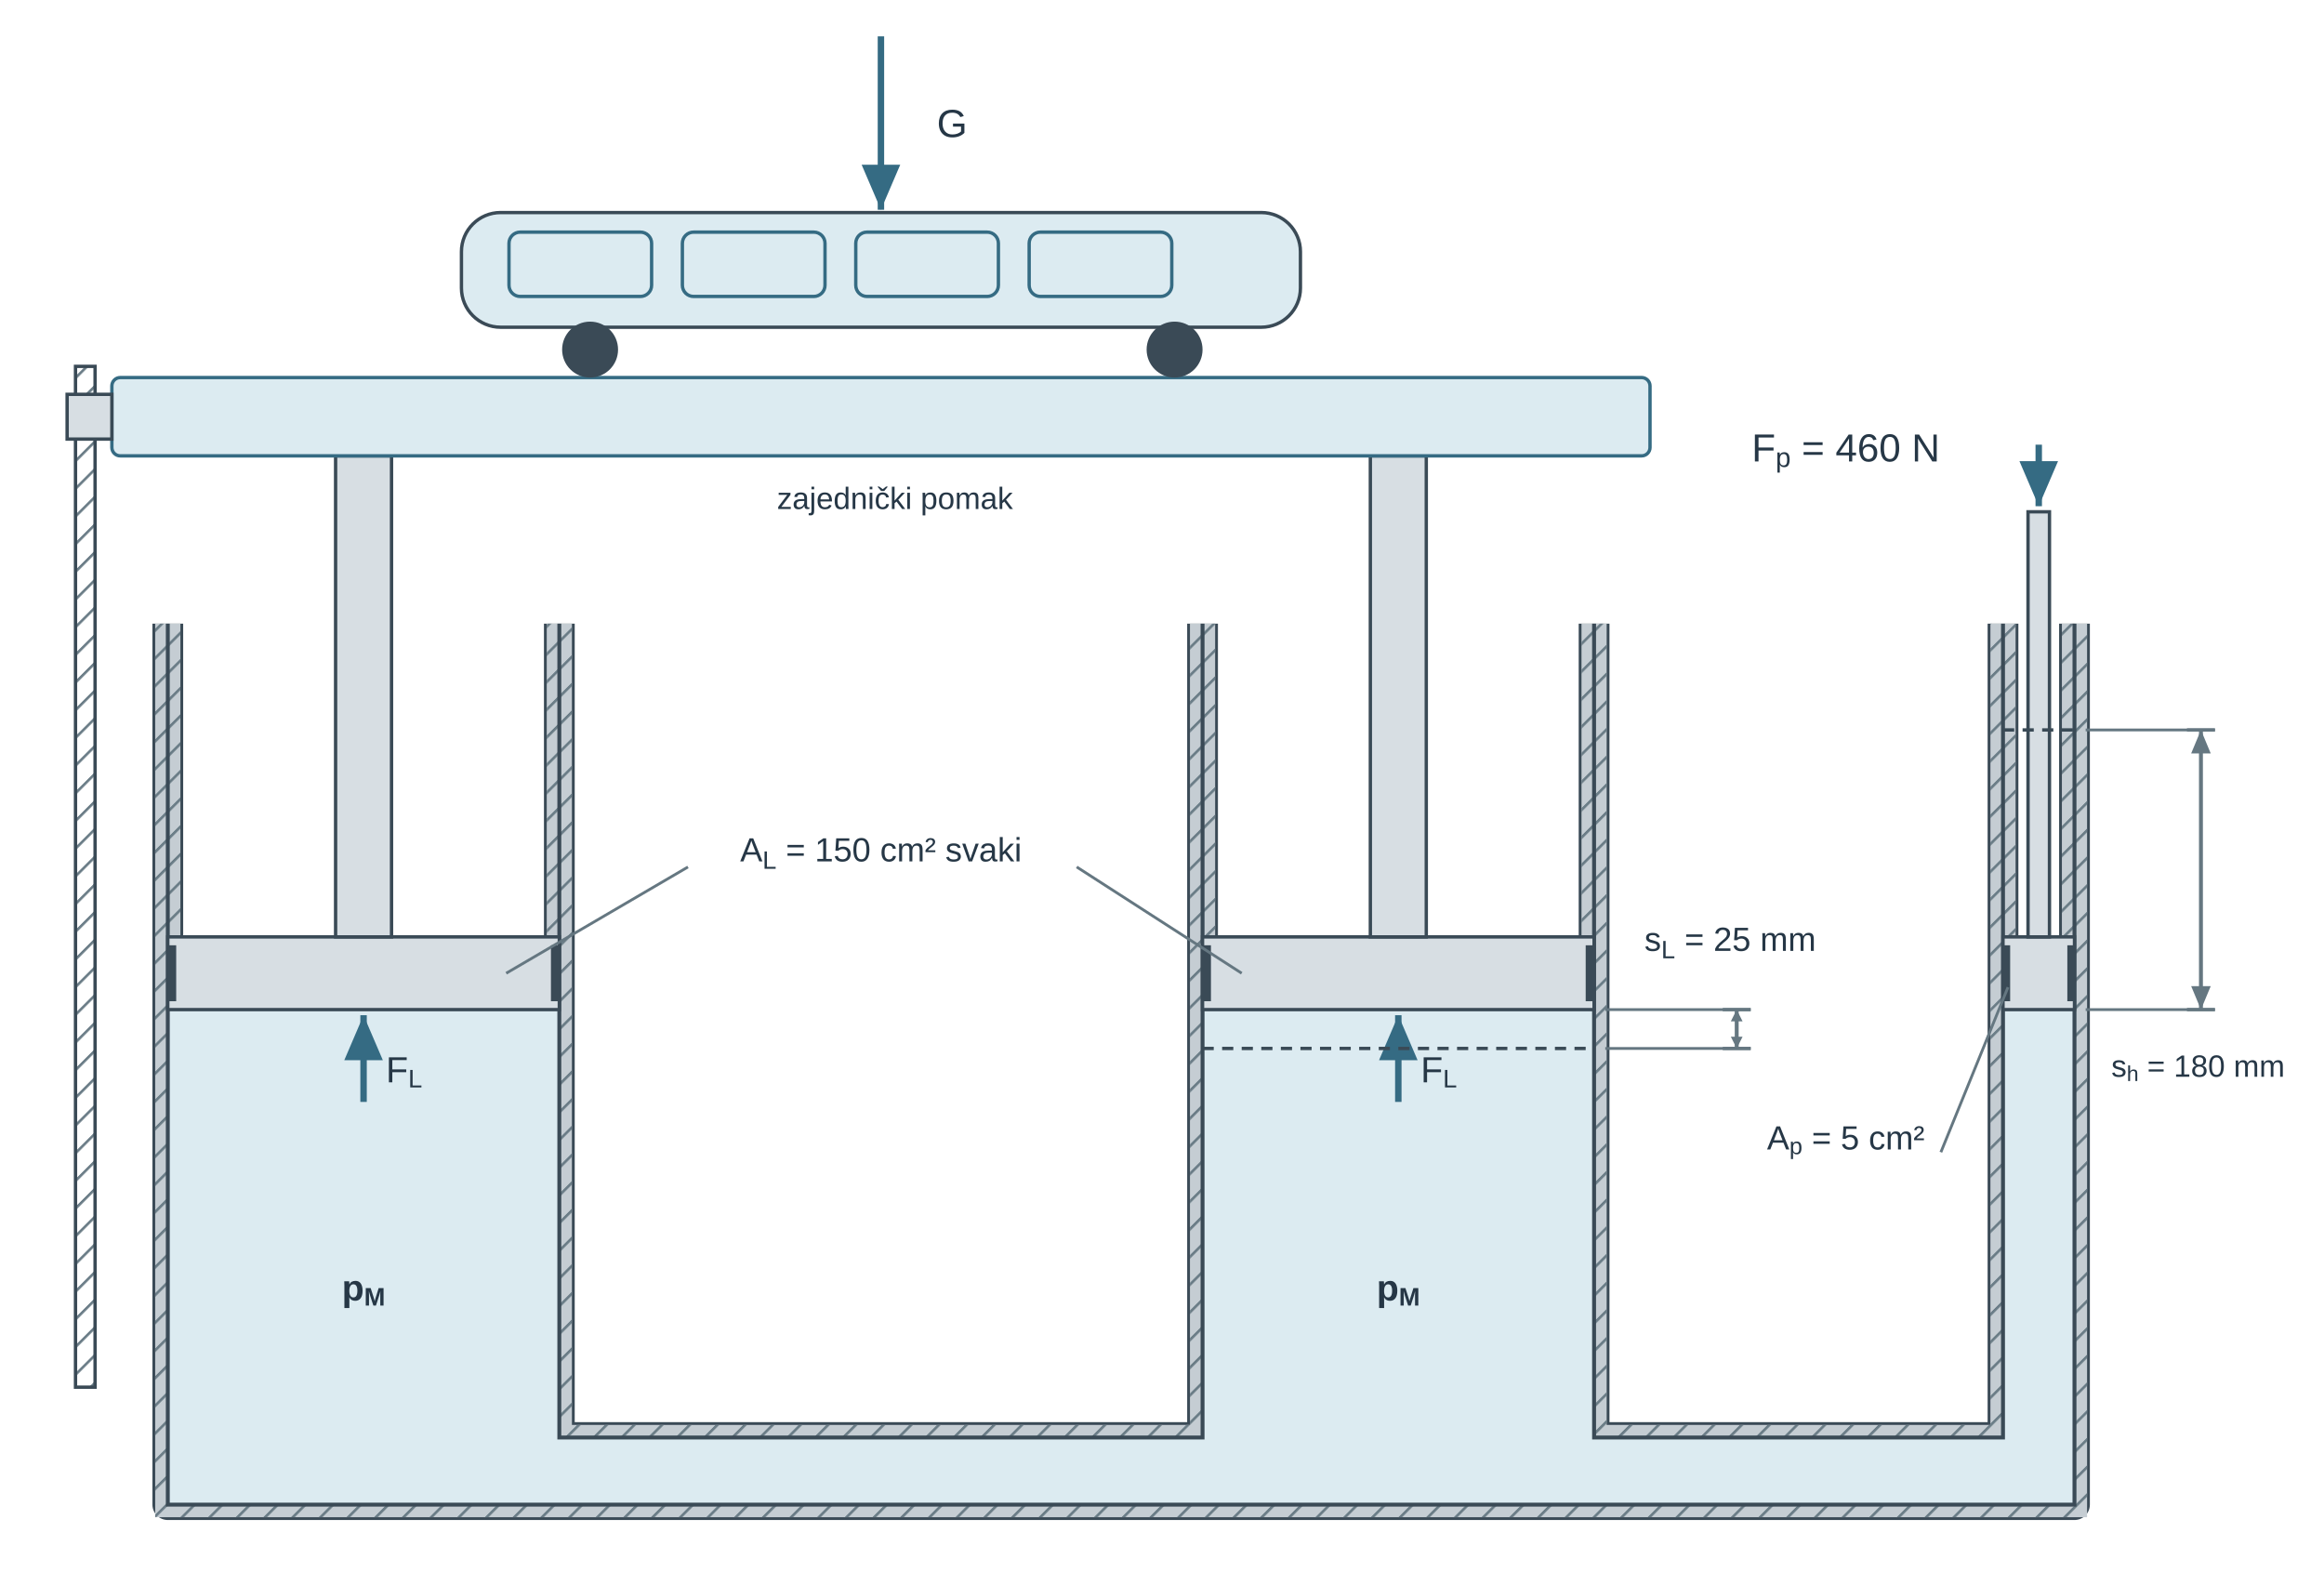
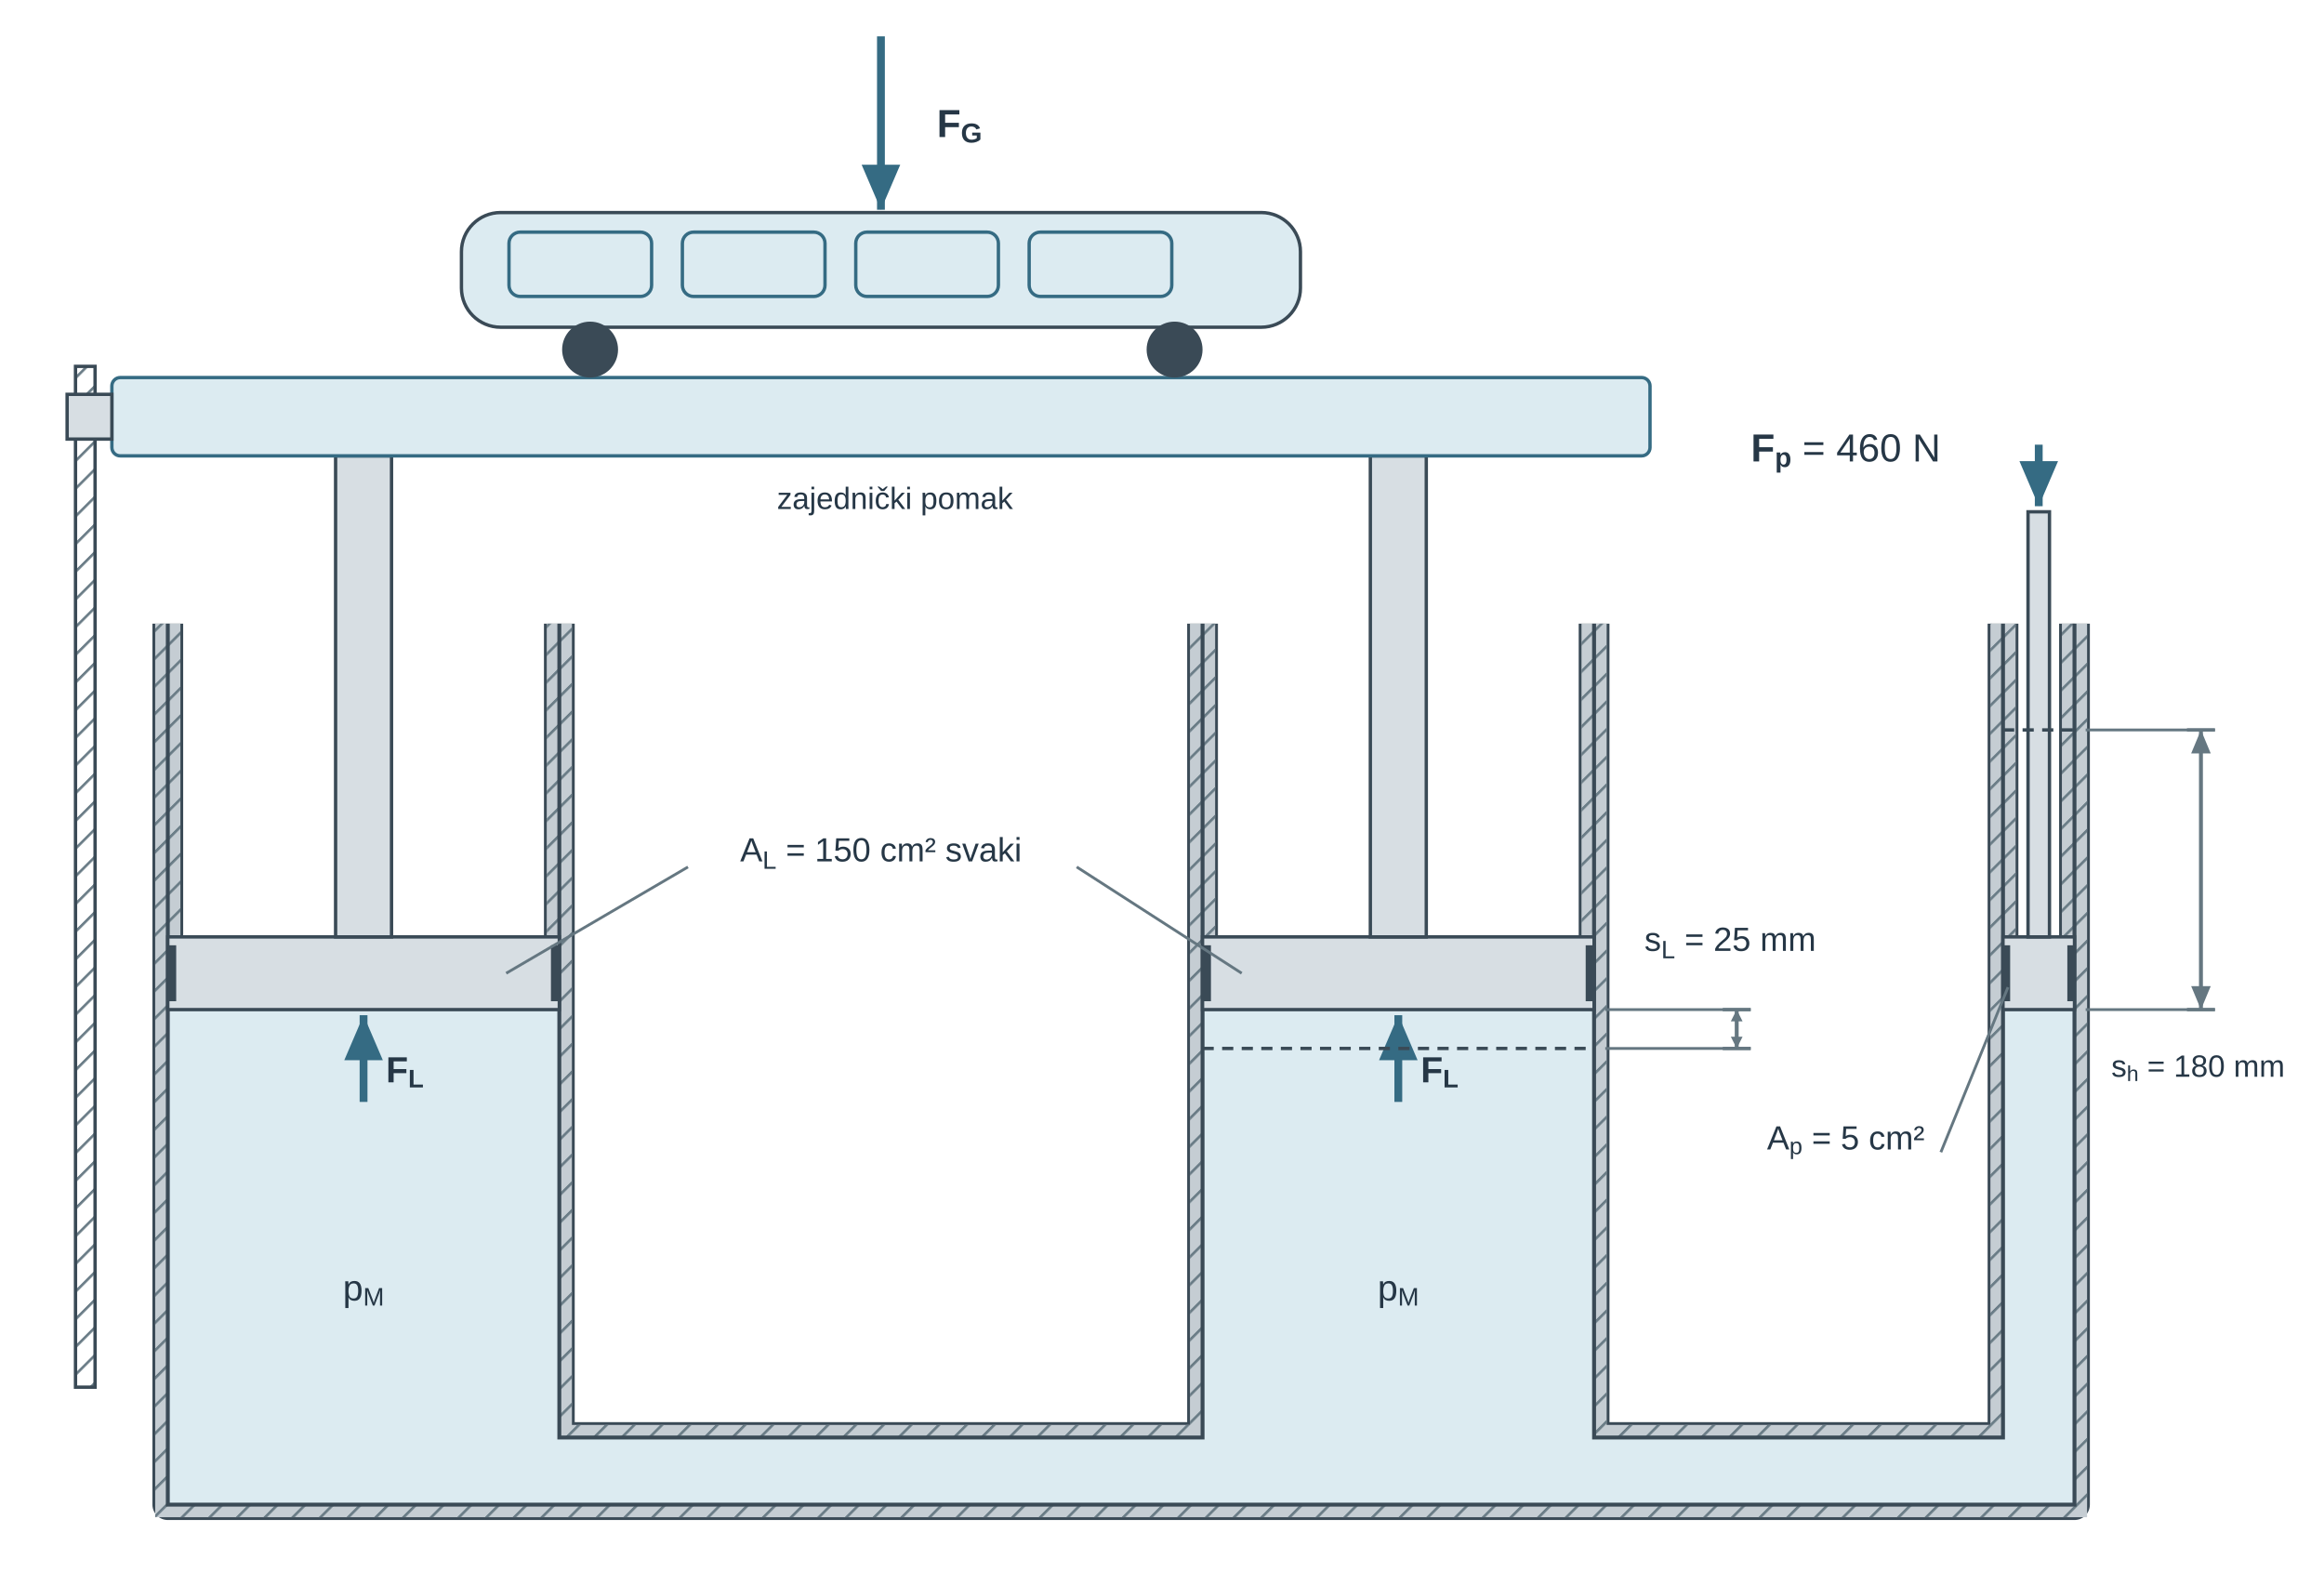
<svg xmlns="http://www.w3.org/2000/svg" viewBox="0 0 831 562" role="img" aria-labelledby="u01ch1_title u01ch1_desc" preserveAspectRatio="xMidYMid meet" style="display:block;width:100%;max-width:831px;height:auto;">
  <defs>
    <pattern id="u01ch1_hatch" width="7" height="7" patternUnits="userSpaceOnUse" patternTransform="rotate(45)">
      <line x1="0" y1="0" x2="0" y2="7" stroke="#657781" stroke-width="1.8" />
    </pattern>
    <marker id="u01ch1_v" markerWidth="7" markerHeight="6" refX="7" refY="3" orient="auto">
      <path d="M0 0 L7 3 L0 6 Z" fill="#356b83" />
    </marker>
    <marker id="u01ch1_dim" markerWidth="6" markerHeight="5" refX="6" refY="2.5" orient="auto-start-reverse">
      <path d="M0 0 L6 2.5 L0 5 Z" fill="#657781" />
    </marker>
    <marker id="u01ch1_dimSmall" markerWidth="3" markerHeight="3" refX="3" refY="1.5" orient="auto-start-reverse">
      <path d="M0 0 L3 1.5 L0 3 Z" fill="#657781" />
    </marker>
    <marker id="u01ch1_forceMarker" markerWidth="7" markerHeight="6" refX="7" refY="3" orient="auto">
      <path d="M0 0 L7 3 L0 6 Z" fill="#356b83" />
    </marker>
    <marker id="u01ch1_pressureMarker" markerWidth="7" markerHeight="6" refX="7" refY="3" orient="auto">
      <path d="M0 0 L7 3 L0 6 Z" fill="#356b83" />
    </marker>
    <marker id="u01ch1_reactionMarker" markerWidth="7" markerHeight="6" refX="7" refY="3" orient="auto">
      <path d="M0 0 L7 3 L0 6 Z" fill="#356b83" />
    </marker>
    <marker id="u01ch1_axisMarker" markerWidth="7" markerHeight="6" refX="7" refY="3" orient="auto">
      <path d="M0 0 L7 3 L0 6 Z" fill="#3a4a56" />
+     </marker>
+     <marker id="u01ch1_vF" viewBox="0 0 7 6" markerWidth="5.75" markerHeight="4.93" refX="7" refY="3" orient="auto">
+       <path d="M0 0 L7 3 L0 6 Z" fill="#356b83" />
+     </marker>
+     <marker id="u01ch1_vopen" viewBox="0 0 10 10" refX="9" refY="5" markerWidth="9" markerHeight="9" orient="auto-start-reverse">
+       <path d="M1,1 L9,5 L1,9" fill="none" stroke="#356b83" stroke-width="2" stroke-linecap="round" stroke-linejoin="round" />
+     </marker>
+     <marker id="u01ch1_vP" viewBox="0 0 7 6" markerWidth="6" markerHeight="5.14" refX="7" refY="3" orient="auto">
+       <path d="M0 0 L7 3 L0 6 Z" fill="#356b83" />
    </marker>
  </defs>
  <g id="u01ch1_title-scene-1" transform="translate(10 3)">
    <g font-family="Arial, Liberation Sans, sans-serif" fill="#3a4a56">
      <path id="u01ch1_systemouter0" d="M50.0 220 V535 H731.78 V220" fill="none" stroke="#3a4a56" stroke-width="11" stroke-linecap="butt" stroke-linejoin="round" />
      <path d="M50.0 220 V535 H731.78 V220" fill="none" stroke="#c5cdd3" stroke-width="9" />
      <path d="M50.0 220 V535 H731.78 V220" fill="none" stroke="url(#u01ch1_hatch)" stroke-width="9" />
      <path id="u01ch1_systemouter1" d="M190.0 220 V511 H420.0 V220" fill="none" stroke="#3a4a56" stroke-width="11" stroke-linecap="butt" stroke-linejoin="round" />
      <path d="M190.0 220 V511 H420.0 V220" fill="none" stroke="#c5cdd3" stroke-width="9" />
      <path d="M190.0 220 V511 H420.0 V220" fill="none" stroke="url(#u01ch1_hatch)" stroke-width="9" />
      <path id="u01ch1_systemouter2" d="M560.0 220 V511 H706.22 V220" fill="none" stroke="#3a4a56" stroke-width="11" stroke-linecap="butt" stroke-linejoin="round" />
      <path d="M560.0 220 V511 H706.22 V220" fill="none" stroke="#c5cdd3" stroke-width="9" />
      <path d="M560.0 220 V511 H706.22 V220" fill="none" stroke="url(#u01ch1_hatch)" stroke-width="9" />
      <path id="u01ch1_systemfluid" d="M50.0 358 H190.0 V511 H420.0 V358 H560.0 V511 H706.22 V358 H731.78 V535 H50.0 Z" fill="#dcebf1" stroke="none" stroke-width="1.8" />
      <path id="u01ch1_systemwall0" d="M50.0 220 V535 H731.78 V220" fill="none" stroke="#3a4a56" stroke-width="1.4" />
      <path id="u01ch1_systemwall1" d="M190.0 220 V511 H420.0 V220" fill="none" stroke="#3a4a56" stroke-width="1.4" />
      <path id="u01ch1_systemwall2" d="M560.0 220 V511 H706.22 V220" fill="none" stroke="#3a4a56" stroke-width="1.4" />
      <rect id="u01ch1_systempiston0" x="50.0" y="332" width="140" height="26" rx="0" fill="#d7dee3" stroke="#3a4a56" stroke-width="1.2" />
      <rect id="u01ch1_systemrod0" x="110.0" y="160" width="20" height="172" rx="0" fill="#d7dee3" stroke="#3a4a56" stroke-width="1.2" />
      <rect x="50.0" y="335" width="3" height="20" rx="0" fill="#3a4a56" stroke="none" stroke-width="1.2" />
      <rect x="187.0" y="335" width="3" height="20" rx="0" fill="#3a4a56" stroke="none" stroke-width="1.2" />
      <rect id="u01ch1_systempiston1" x="420.0" y="332" width="140" height="26" rx="0" fill="#d7dee3" stroke="#3a4a56" stroke-width="1.2" />
      <rect id="u01ch1_systemrod1" x="480.0" y="160" width="20" height="172" rx="0" fill="#d7dee3" stroke="#3a4a56" stroke-width="1.2" />
      <rect x="420.0" y="335" width="3" height="20" rx="0" fill="#3a4a56" stroke="none" stroke-width="1.2" />
      <rect x="557.0" y="335" width="3" height="20" rx="0" fill="#3a4a56" stroke="none" stroke-width="1.2" />
      <rect id="u01ch1_systempiston2" x="706.22" y="332" width="25.56" height="26" rx="0" fill="#d7dee3" stroke="#3a4a56" stroke-width="1.2" />
      <rect id="u01ch1_systemrod2" x="715.166" y="180" width="7.668" height="152" rx="0" fill="#d7dee3" stroke="#3a4a56" stroke-width="1.2" />
      <rect x="706.22" y="335" width="2.556" height="20" rx="0" fill="#3a4a56" stroke="none" stroke-width="1.2" />
      <rect x="729.224" y="335" width="2.556" height="20" rx="0" fill="#3a4a56" stroke="none" stroke-width="1.2" />
      <rect id="u01ch1_platform" x="30" y="132" width="550" height="28" rx="3" fill="#dcebf1" stroke="#356b83" stroke-width="1.2" />
      <rect x="155" y="73" width="300" height="41" rx="14" fill="#dcebf1" stroke="#3a4a56" stroke-width="1.2" />
      <rect x="172" y="80" width="51" height="23" rx="4" fill="#dcebf1" stroke="#356b83" stroke-width="1.2" />
      <rect x="234" y="80" width="51" height="23" rx="4" fill="#dcebf1" stroke="#356b83" stroke-width="1.2" />
      <rect x="296" y="80" width="51" height="23" rx="4" fill="#dcebf1" stroke="#356b83" stroke-width="1.2" />
      <rect x="358" y="80" width="51" height="23" rx="4" fill="#dcebf1" stroke="#356b83" stroke-width="1.2" />
      <circle cx="201" cy="122" r="10" fill="#3a4a56" />
      <circle cx="410" cy="122" r="10" fill="#3a4a56" />
-       <path id="u01ch1_load" d="M305 10 L305 72" fill="none" stroke="#356b83" stroke-width="2.3" marker-end="url(#u01ch1_forceMarker)" />
-       <text x="325" y="46" font-size="14" fill="#263746" text-anchor="start">G</text>
-       <path id="u01ch1_liftForce0" d="M120 391 L120 360" fill="none" stroke="#356b83" stroke-width="2.3" marker-end="url(#u01ch1_reactionMarker)" />
-       <text x="128" y="384" font-size="13" fill="#263746" text-anchor="start">F<tspan baseline-shift="sub" font-size="0.7em">L</tspan>
+       <path id="u01ch1_load" d="M305 10 L305 72" fill="none" stroke="#356b83" stroke-width="2.8" marker-end="url(#u01ch1_vF)" data-mf1-vector="force" />
+       <text x="325" y="46" font-size="14" fill="#263746" font-weight="700" text-anchor="start">F<tspan baseline-shift="sub" font-size="0.7em">G</tspan>
      </text>
-       <path id="u01ch1_liftForce1" d="M490 391 L490 360" fill="none" stroke="#356b83" stroke-width="2.3" marker-end="url(#u01ch1_reactionMarker)" />
-       <text x="498" y="384" font-size="13" fill="#263746" text-anchor="start">F<tspan baseline-shift="sub" font-size="0.7em">L</tspan>
+       <path id="u01ch1_liftForce0" d="M120 391 L120 360" fill="none" stroke="#356b83" stroke-width="2.8" marker-end="url(#u01ch1_vF)" data-mf1-vector="force" />
+       <text x="128" y="384" font-size="13" fill="#263746" font-weight="700" text-anchor="start">F<tspan baseline-shift="sub" font-size="0.7em">L</tspan>
+       </text>
+       <path id="u01ch1_liftForce1" d="M490 391 L490 360" fill="none" stroke="#356b83" stroke-width="2.8" marker-end="url(#u01ch1_vF)" data-mf1-vector="force" />
+       <text x="498" y="384" font-size="13" fill="#263746" font-weight="700" text-anchor="start">F<tspan baseline-shift="sub" font-size="0.7em">L</tspan>
      </text>
      <text x="305" y="305" font-size="12" fill="#263746" text-anchor="middle">A<tspan baseline-shift="-2.64" font-size="9.0">L</tspan> = 150 cm² svaki</text>
      <line x1="236" y1="307" x2="171" y2="345" stroke="#657781" stroke-width="1" />
      <line x1="375" y1="307" x2="434" y2="345" stroke="#657781" stroke-width="1" />
      <rect id="u01ch1_guide" x="17" y="128" width="7" height="365" rx="0" fill="url(#u01ch1_hatch)" stroke="#3a4a56" stroke-width="1.2" />
      <rect id="u01ch1_slider" x="14" y="138" width="16" height="16" rx="0" fill="#d7dee3" stroke="#3a4a56" stroke-width="1.2" />
      <text x="310" y="179" font-size="11" fill="#263746" text-anchor="middle">zajednički pomak</text>
-       <path id="u01ch1_pumpForce" d="M719 156 L719 178" fill="none" stroke="#356b83" stroke-width="2.3" marker-end="url(#u01ch1_forceMarker)" />
-       <text x="650" y="162" font-size="14" fill="#263746" text-anchor="middle">F<tspan baseline-shift="sub" font-size="0.7em">p</tspan> = 460 N</text>
+       <path id="u01ch1_pumpForce" d="M719 156 L719 178" fill="none" stroke="#356b83" stroke-width="2.8" marker-end="url(#u01ch1_vF)" data-mf1-vector="force" />
+       <text x="650" y="162" font-size="14" fill="#263746" text-anchor="middle">
+         <tspan font-weight="700">F<tspan baseline-shift="sub" font-size="0.7em">p</tspan>
+         </tspan> = 460 N</text>
      <text x="650" y="408" font-size="12" fill="#263746" text-anchor="middle">A<tspan baseline-shift="sub" font-size="0.7em">p</tspan> = 5 cm²</text>
      <line x1="684" y1="409" x2="708" y2="350" stroke="#657781" stroke-width="1" />
      <line id="u01ch1_liftInitial" x1="420.0" y1="371.889" x2="560.0" y2="371.889" stroke="#3a4a56" stroke-width="1.2" stroke-dasharray="4 3" />
      <line x1="606" y1="358" x2="616" y2="358" stroke="#657781" stroke-width="1.2" />
      <line x1="606" y1="371.889" x2="616" y2="371.889" stroke="#657781" stroke-width="1.2" />
-       <path id="u01ch1_liftStroke" d="M611 358 L611 371.889" fill="none" stroke="#657781" stroke-width="1.4" marker-start="url(#u01ch1_dimSmall)" marker-end="url(#u01ch1_dimSmall)" />
+       <path id="u01ch1_liftStroke" d="M611 358 L611 371.889" fill="none" stroke="#657781" stroke-width="1.4" marker-start="url(#u01ch1_dimSmall)" marker-end="url(#u01ch1_dimSmall)" data-mf1-role="dimension" />
      <text x="578" y="337" font-size="12" fill="#263746" text-anchor="start">s<tspan baseline-shift="-2.64" font-size="9.0">L</tspan> = 25 mm</text>
      <line x1="564.0" y1="358" x2="616" y2="358" stroke="#657781" stroke-width="1" />
      <line x1="564.0" y1="371.889" x2="616" y2="371.889" stroke="#657781" stroke-width="1" />
      <line id="u01ch1_pumpInitial" x1="706.22" y1="258" x2="731.78" y2="258" stroke="#3a4a56" stroke-width="1.2" stroke-dasharray="4 3" />
      <line x1="772" y1="258" x2="782" y2="258" stroke="#657781" stroke-width="1.2" />
      <line x1="772" y1="358" x2="782" y2="358" stroke="#657781" stroke-width="1.2" />
-       <path id="u01ch1_pumpStroke" d="M777 258 L777 358" fill="none" stroke="#657781" stroke-width="1.4" marker-start="url(#u01ch1_dim)" marker-end="url(#u01ch1_dim)" />
+       <path id="u01ch1_pumpStroke" d="M777 258 L777 358" fill="none" stroke="#657781" stroke-width="1.4" marker-start="url(#u01ch1_dim)" marker-end="url(#u01ch1_dim)" data-mf1-role="dimension" />
      <text x="807" y="382" font-size="11" fill="#263746" text-anchor="end">s<tspan baseline-shift="sub" font-size="0.7em">h</tspan> = 180 mm</text>
      <line x1="735.78" y1="258" x2="782" y2="258" stroke="#657781" stroke-width="1" />
      <line x1="735.78" y1="358" x2="782" y2="358" stroke="#657781" stroke-width="1" />
-       <text x="120" y="462" font-size="13" fill="#263746" text-anchor="middle" font-weight="700">p<tspan baseline-shift="sub" font-size="0.7em">M</tspan>
+       <text x="120" y="462" font-size="13" fill="#263746" text-anchor="middle">p<tspan baseline-shift="sub" font-size="0.7em">M</tspan>
      </text>
-       <text x="490" y="462" font-size="13" fill="#263746" text-anchor="middle" font-weight="700">p<tspan baseline-shift="sub" font-size="0.7em">M</tspan>
+       <text x="490" y="462" font-size="13" fill="#263746" text-anchor="middle">p<tspan baseline-shift="sub" font-size="0.7em">M</tspan>
      </text>
    </g>
  </g>
</svg>
